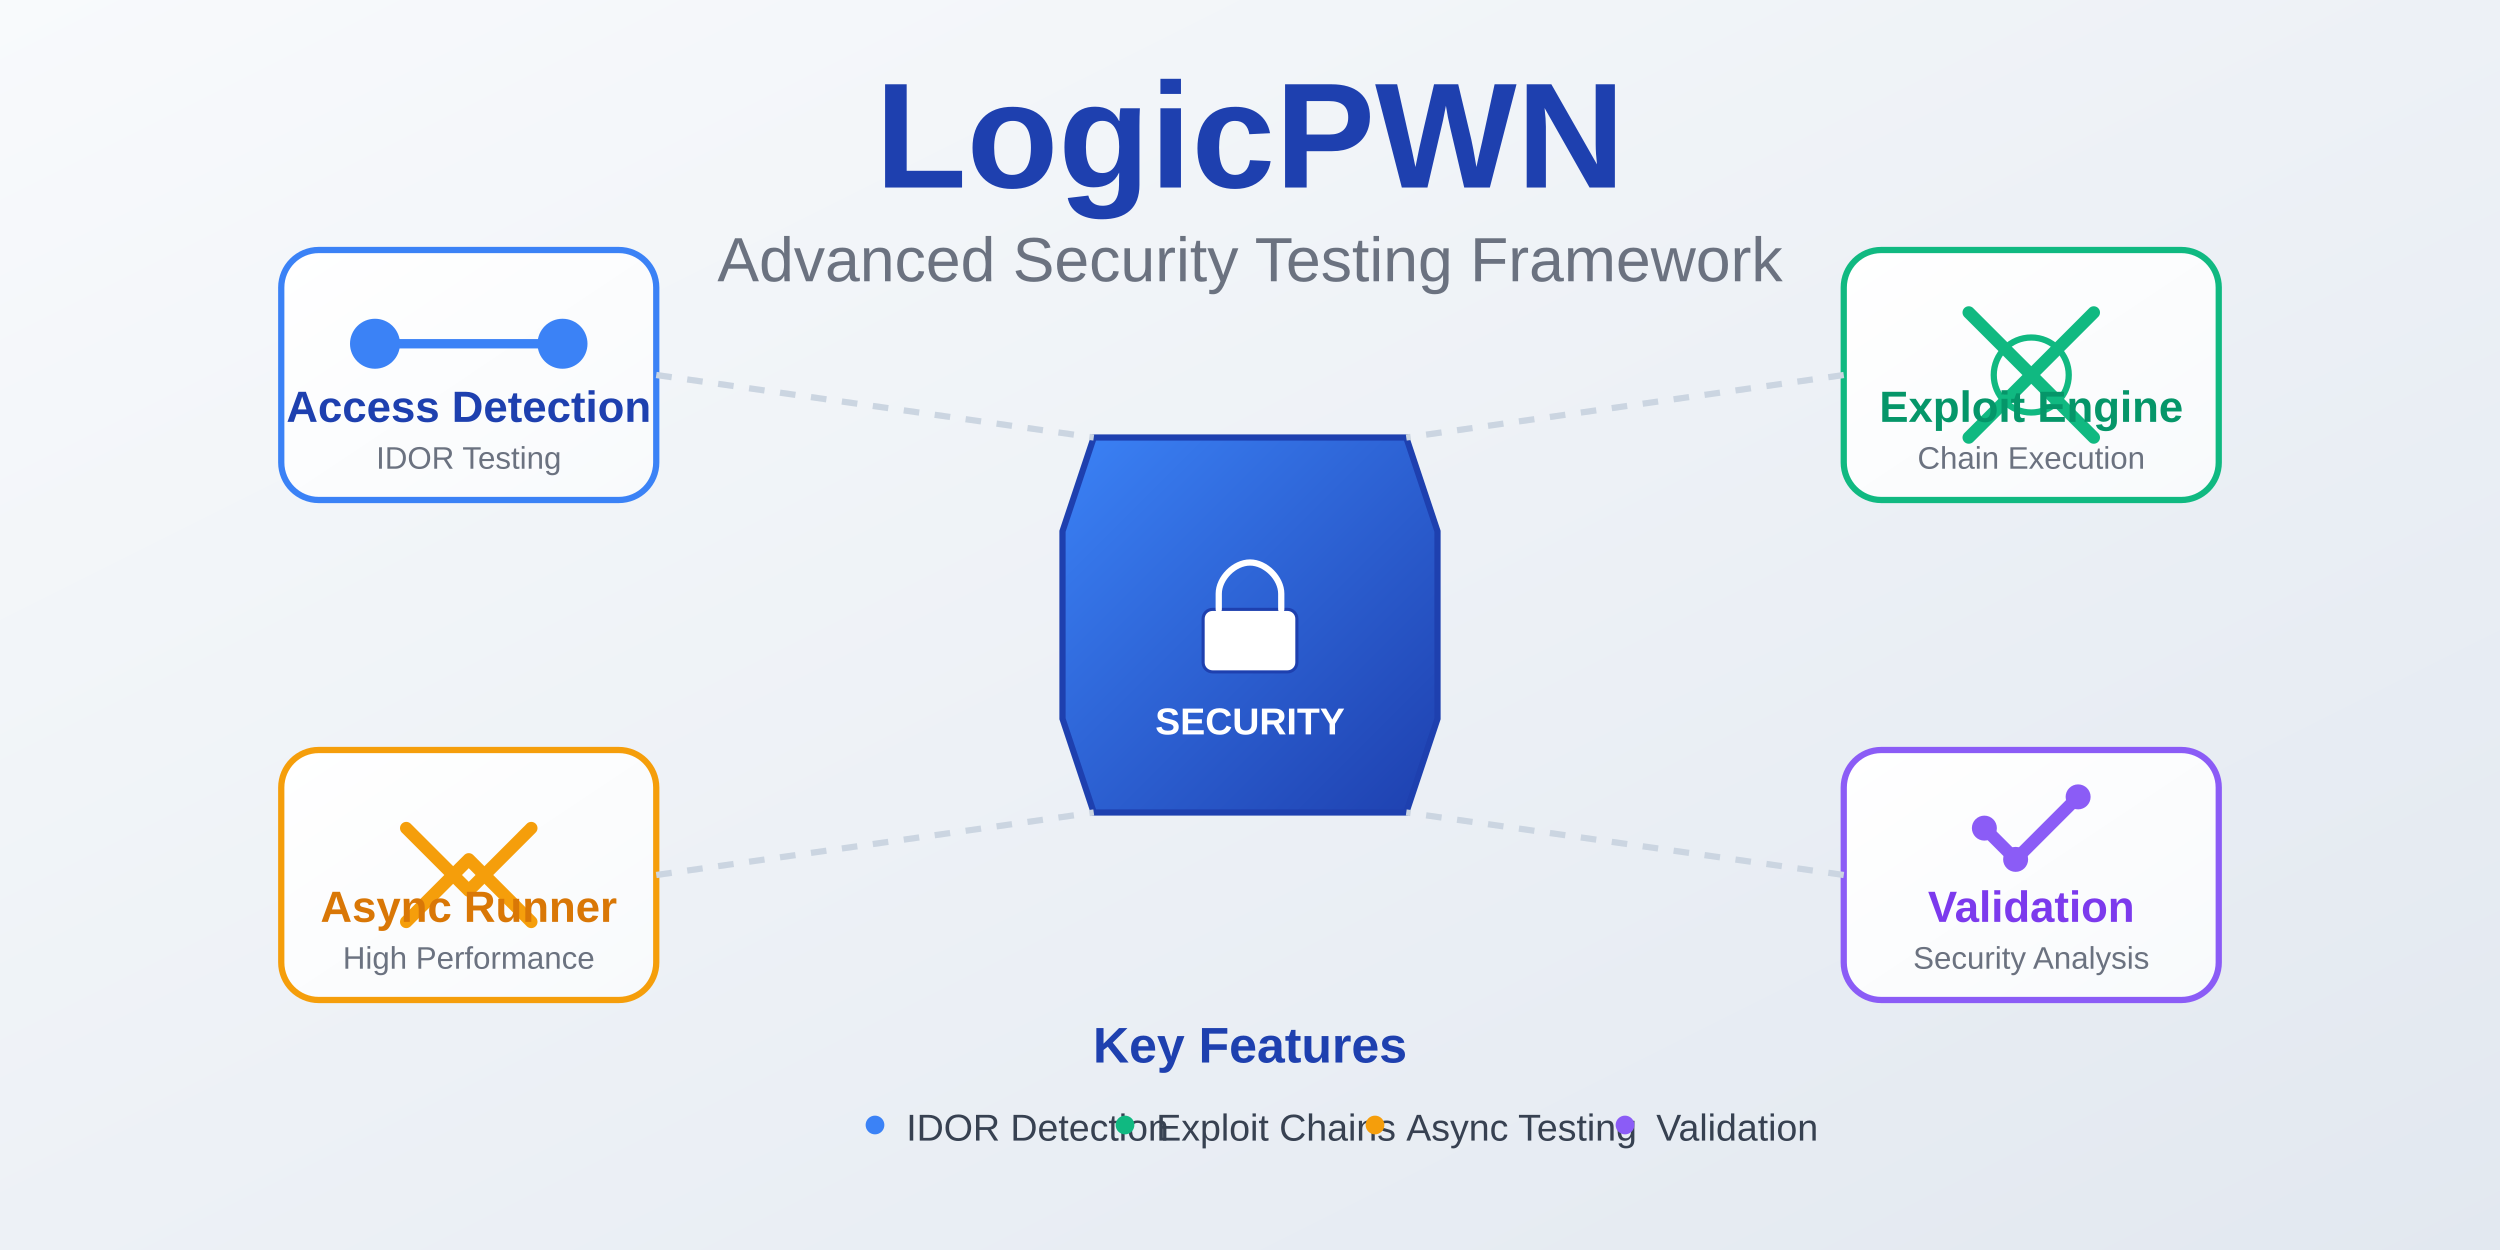
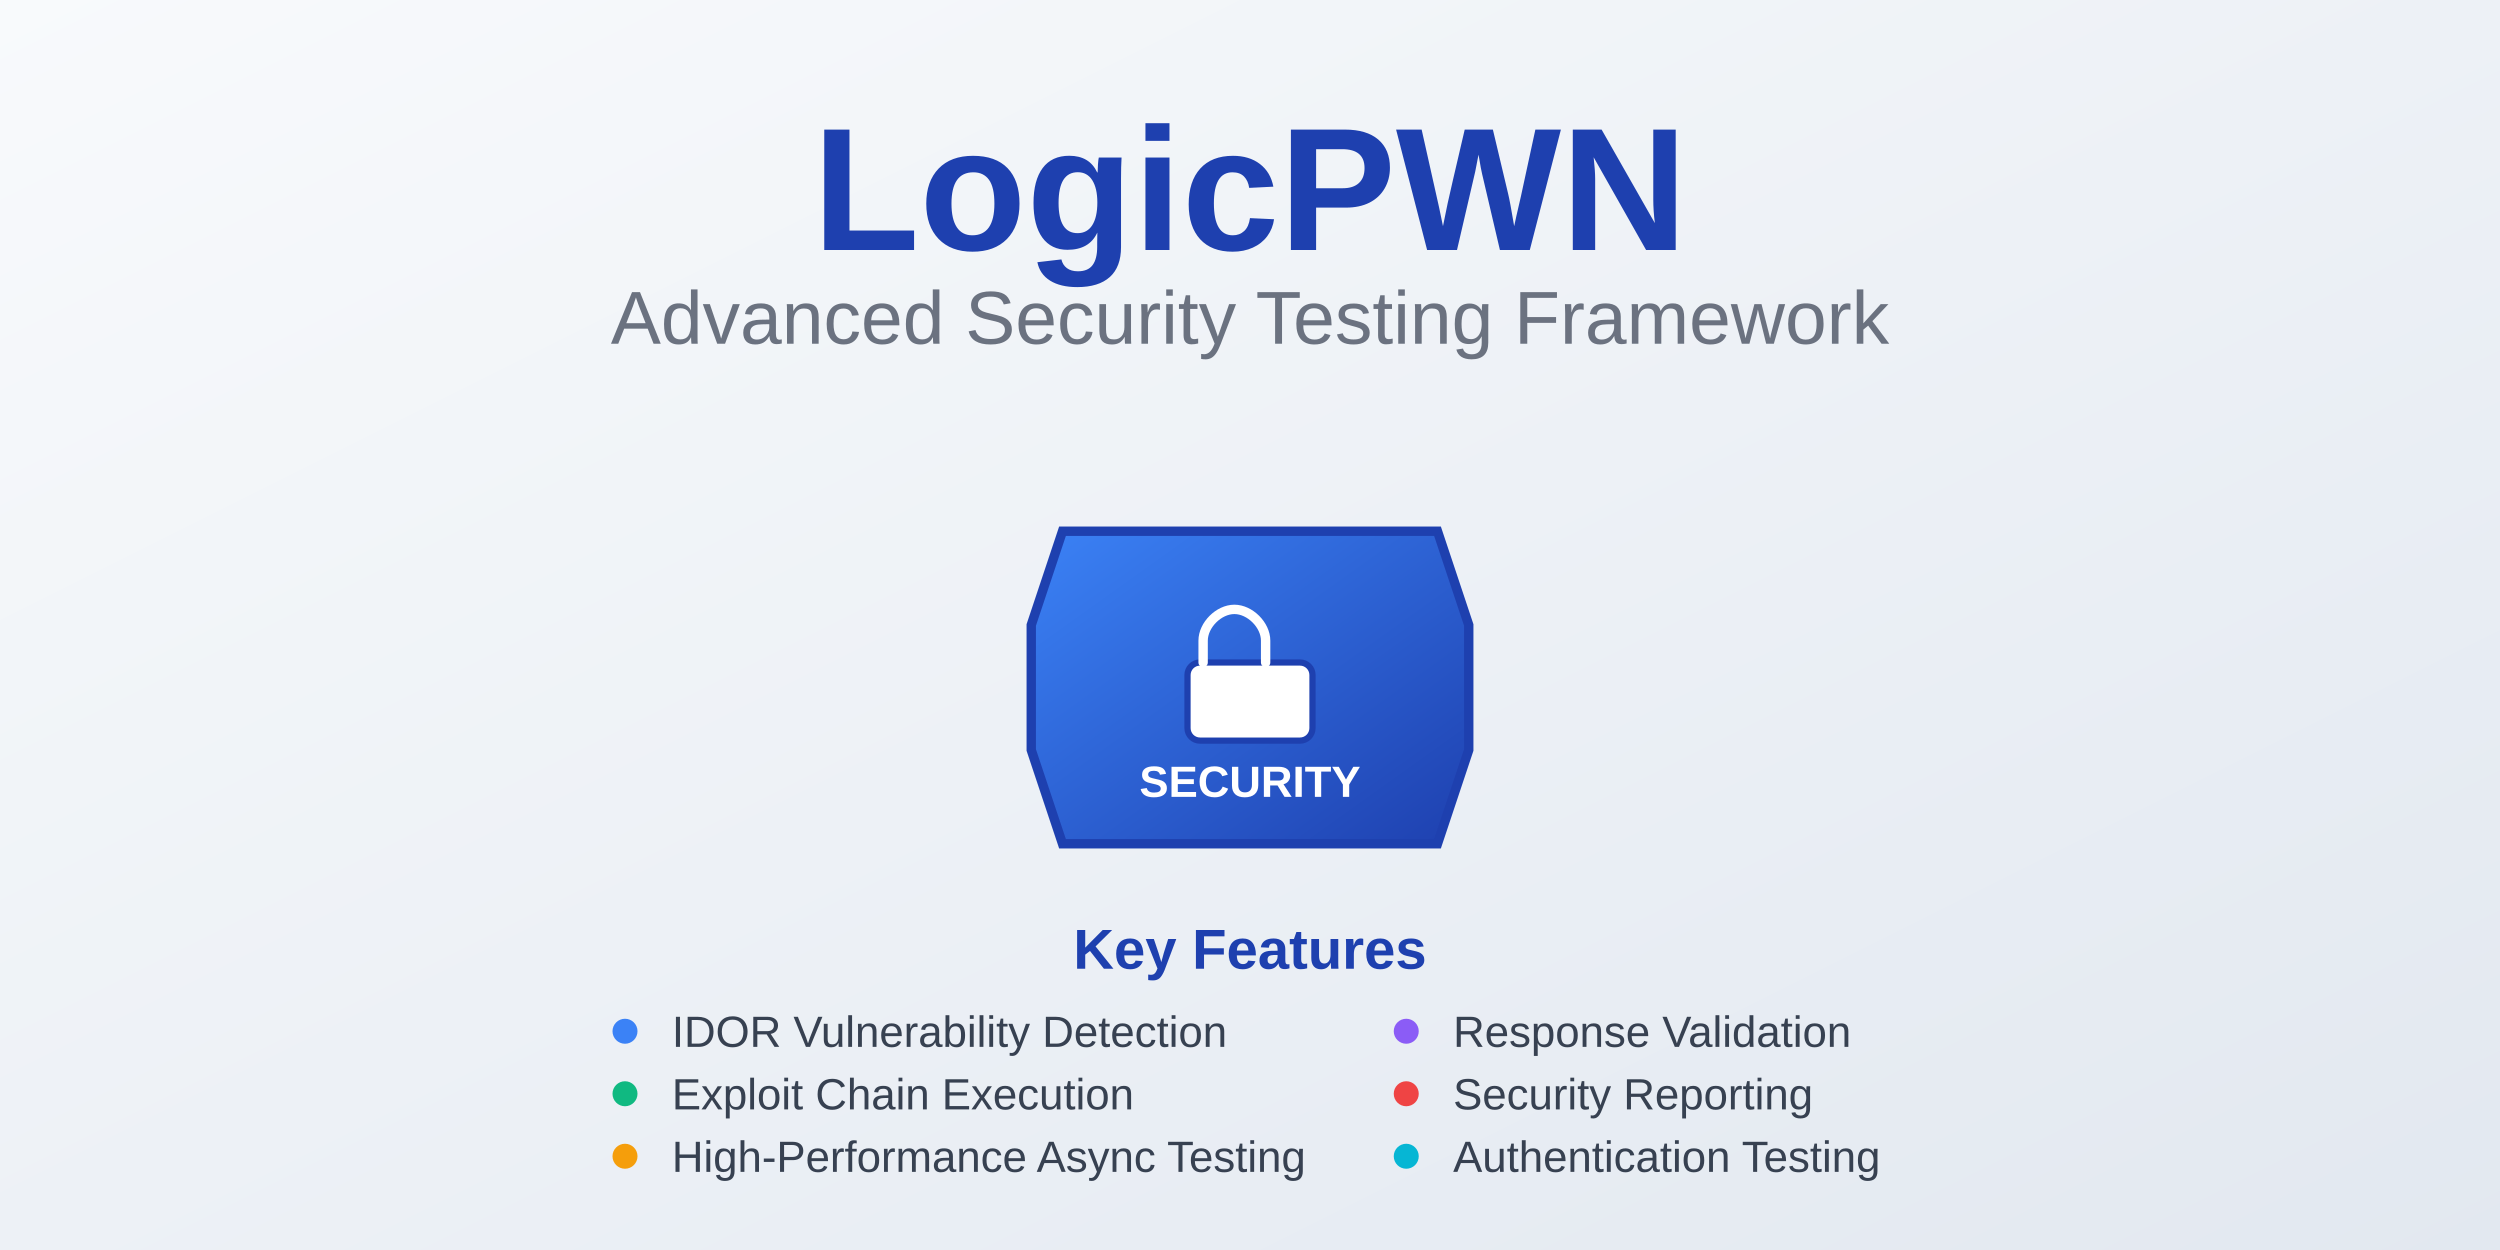
<svg xmlns="http://www.w3.org/2000/svg" width="800" height="400" viewBox="0 0 800 400" fill="none">
  <defs>
    <linearGradient id="bgGradient" x1="0%" y1="0%" x2="100%" y2="100%">
      <stop offset="0%" style="stop-color:#F8FAFC;stop-opacity:1" />
      <stop offset="100%" style="stop-color:#E2E8F0;stop-opacity:1" />
    </linearGradient>
    <linearGradient id="shieldGradient" x1="0%" y1="0%" x2="100%" y2="100%">
      <stop offset="0%" style="stop-color:#3B82F6;stop-opacity:1" />
      <stop offset="100%" style="stop-color:#1E40AF;stop-opacity:1" />
    </linearGradient>
-     <linearGradient id="cardGradient" x1="0%" y1="0%" x2="100%" y2="100%">
-       <stop offset="0%" style="stop-color:#FFFFFF;stop-opacity:1" />
-       <stop offset="100%" style="stop-color:#F8FAFC;stop-opacity:1" />
-     </linearGradient>
  </defs>
  <rect width="800" height="400" fill="url(#bgGradient)" />
-   <text x="400" y="60" text-anchor="middle" font-family="Arial, sans-serif" font-size="48" font-weight="bold" fill="#1E40AF">LogicPWN</text>
-   <text x="400" y="90" text-anchor="middle" font-family="Arial, sans-serif" font-size="20" fill="#6B7280">Advanced Security Testing Framework</text>
-   <g transform="translate(400, 200)">
-     <path d="M-50 -60L50 -60L60 -30L60 30L50 60L-50 60L-60 30L-60 -30L-50 -60Z" fill="url(#shieldGradient)" stroke="#1E40AF" stroke-width="2" />
-     <rect x="-15" y="-5" width="30" height="20" rx="3" fill="white" stroke="#1E40AF" stroke-width="1" />
-     <path d="M-10 -5V-10C-10 -15 -5 -20 0 -20C5 -20 10 -15 10 -10V-5" fill="none" stroke="white" stroke-width="2" stroke-linecap="round" />
-     <text x="0" y="35" text-anchor="middle" font-family="Arial, sans-serif" font-size="12" font-weight="bold" fill="white">SECURITY</text>
+   <text x="400" y="80" text-anchor="middle" font-family="Arial, sans-serif" font-size="56" font-weight="bold" fill="#1E40AF">LogicPWN</text>
+   <text x="400" y="110" text-anchor="middle" font-family="Arial, sans-serif" font-size="24" fill="#6B7280">Advanced Security Testing Framework</text>
+   <g transform="translate(400, 220)">
+     <path d="M-60 -50L60 -50L70 -20L70 20L60 50L-60 50L-70 20L-70 -20L-60 -50Z" fill="url(#shieldGradient)" stroke="#1E40AF" stroke-width="3" />
+     <rect x="-20" y="-8" width="40" height="25" rx="4" fill="white" stroke="#1E40AF" stroke-width="2" />
+     <path d="M-15 -8V-15C-15 -20 -10 -25 -5 -25C0 -25 5 -20 5 -15V-8" fill="none" stroke="white" stroke-width="3" stroke-linecap="round" />
+     <text x="0" y="35" text-anchor="middle" font-family="Arial, sans-serif" font-size="14" font-weight="bold" fill="white">SECURITY</text>
  </g>
-   <g transform="translate(150, 120)">
-     <rect x="-60" y="-40" width="120" height="80" rx="12" fill="url(#cardGradient)" stroke="#3B82F6" stroke-width="2" />
-     <circle cx="-30" cy="-10" r="8" fill="#3B82F6" />
-     <circle cx="30" cy="-10" r="8" fill="#3B82F6" />
-     <path d="M-30 -10L30 -10" stroke="#3B82F6" stroke-width="3" />
-     <text x="0" y="15" text-anchor="middle" font-family="Arial, sans-serif" font-size="14" font-weight="bold" fill="#1E40AF">Access Detection</text>
-     <text x="0" y="30" text-anchor="middle" font-family="Arial, sans-serif" font-size="10" fill="#6B7280">IDOR Testing</text>
-   </g>
-   <g transform="translate(650, 120)">
-     <rect x="-60" y="-40" width="120" height="80" rx="12" fill="url(#cardGradient)" stroke="#10B981" stroke-width="2" />
-     <path d="M-20 -20L20 20M20 -20L-20 20" stroke="#10B981" stroke-width="4" stroke-linecap="round" />
-     <circle cx="0" cy="0" r="12" fill="none" stroke="#10B981" stroke-width="2" />
-     <text x="0" y="15" text-anchor="middle" font-family="Arial, sans-serif" font-size="14" font-weight="bold" fill="#059669">Exploit Engine</text>
-     <text x="0" y="30" text-anchor="middle" font-family="Arial, sans-serif" font-size="10" fill="#6B7280">Chain Execution</text>
-   </g>
-   <g transform="translate(150, 280)">
-     <rect x="-60" y="-40" width="120" height="80" rx="12" fill="url(#cardGradient)" stroke="#F59E0B" stroke-width="2" />
-     <path d="M-20 -15L0 5L20 -15" stroke="#F59E0B" stroke-width="4" fill="none" stroke-linecap="round" stroke-linejoin="round" />
-     <path d="M-20 15L0 -5L20 15" stroke="#F59E0B" stroke-width="4" fill="none" stroke-linecap="round" stroke-linejoin="round" />
-     <text x="0" y="15" text-anchor="middle" font-family="Arial, sans-serif" font-size="14" font-weight="bold" fill="#D97706">Async Runner</text>
-     <text x="0" y="30" text-anchor="middle" font-family="Arial, sans-serif" font-size="10" fill="#6B7280">High Performance</text>
-   </g>
-   <g transform="translate(650, 280)">
-     <rect x="-60" y="-40" width="120" height="80" rx="12" fill="url(#cardGradient)" stroke="#8B5CF6" stroke-width="2" />
-     <path d="M-15 -15L-5 -5L15 -25" stroke="#8B5CF6" stroke-width="4" fill="none" stroke-linecap="round" stroke-linejoin="round" />
-     <circle cx="-15" cy="-15" r="4" fill="#8B5CF6" />
-     <circle cx="-5" cy="-5" r="4" fill="#8B5CF6" />
-     <circle cx="15" cy="-25" r="4" fill="#8B5CF6" />
-     <text x="0" y="15" text-anchor="middle" font-family="Arial, sans-serif" font-size="14" font-weight="bold" fill="#7C3AED">Validation</text>
-     <text x="0" y="30" text-anchor="middle" font-family="Arial, sans-serif" font-size="10" fill="#6B7280">Security Analysis</text>
-   </g>
-   <path d="M210 120L350 140" stroke="#CBD5E1" stroke-width="2" fill="none" stroke-dasharray="5,5" />
-   <path d="M590 120L450 140" stroke="#CBD5E1" stroke-width="2" fill="none" stroke-dasharray="5,5" />
-   <path d="M210 280L350 260" stroke="#CBD5E1" stroke-width="2" fill="none" stroke-dasharray="5,5" />
-   <path d="M590 280L450 260" stroke="#CBD5E1" stroke-width="2" fill="none" stroke-dasharray="5,5" />
-   <g transform="translate(400, 350)">
-     <text x="0" y="-10" text-anchor="middle" font-family="Arial, sans-serif" font-size="16" font-weight="bold" fill="#1E40AF">Key Features</text>
-     <g transform="translate(-120, 10)">
-       <circle cx="0" cy="0" r="3" fill="#3B82F6" />
-       <text x="10" y="5" font-family="Arial, sans-serif" font-size="12" fill="#374151">IDOR Detection</text>
+   <g transform="translate(400, 320)">
+     <text x="0" y="-10" text-anchor="middle" font-family="Arial, sans-serif" font-size="18" font-weight="bold" fill="#1E40AF">Key Features</text>
+     <g transform="translate(-200, 10)">
+       <circle cx="0" cy="0" r="4" fill="#3B82F6" />
+       <text x="15" y="5" font-family="Arial, sans-serif" font-size="14" fill="#374151">IDOR Vulnerability Detection</text>
    </g>
-     <g transform="translate(-40, 10)">
-       <circle cx="0" cy="0" r="3" fill="#10B981" />
-       <text x="10" y="5" font-family="Arial, sans-serif" font-size="12" fill="#374151">Exploit Chains</text>
+     <g transform="translate(-200, 30)">
+       <circle cx="0" cy="0" r="4" fill="#10B981" />
+       <text x="15" y="5" font-family="Arial, sans-serif" font-size="14" fill="#374151">Exploit Chain Execution</text>
    </g>
-     <g transform="translate(40, 10)">
-       <circle cx="0" cy="0" r="3" fill="#F59E0B" />
-       <text x="10" y="5" font-family="Arial, sans-serif" font-size="12" fill="#374151">Async Testing</text>
+     <g transform="translate(-200, 50)">
+       <circle cx="0" cy="0" r="4" fill="#F59E0B" />
+       <text x="15" y="5" font-family="Arial, sans-serif" font-size="14" fill="#374151">High-Performance Async Testing</text>
    </g>
-     <g transform="translate(120, 10)">
-       <circle cx="0" cy="0" r="3" fill="#8B5CF6" />
-       <text x="10" y="5" font-family="Arial, sans-serif" font-size="12" fill="#374151">Validation</text>
+     <g transform="translate(50, 10)">
+       <circle cx="0" cy="0" r="4" fill="#8B5CF6" />
+       <text x="15" y="5" font-family="Arial, sans-serif" font-size="14" fill="#374151">Response Validation</text>
+     </g>
+     <g transform="translate(50, 30)">
+       <circle cx="0" cy="0" r="4" fill="#EF4444" />
+       <text x="15" y="5" font-family="Arial, sans-serif" font-size="14" fill="#374151">Security Reporting</text>
+     </g>
+     <g transform="translate(50, 50)">
+       <circle cx="0" cy="0" r="4" fill="#06B6D4" />
+       <text x="15" y="5" font-family="Arial, sans-serif" font-size="14" fill="#374151">Authentication Testing</text>
    </g>
  </g>
</svg>
